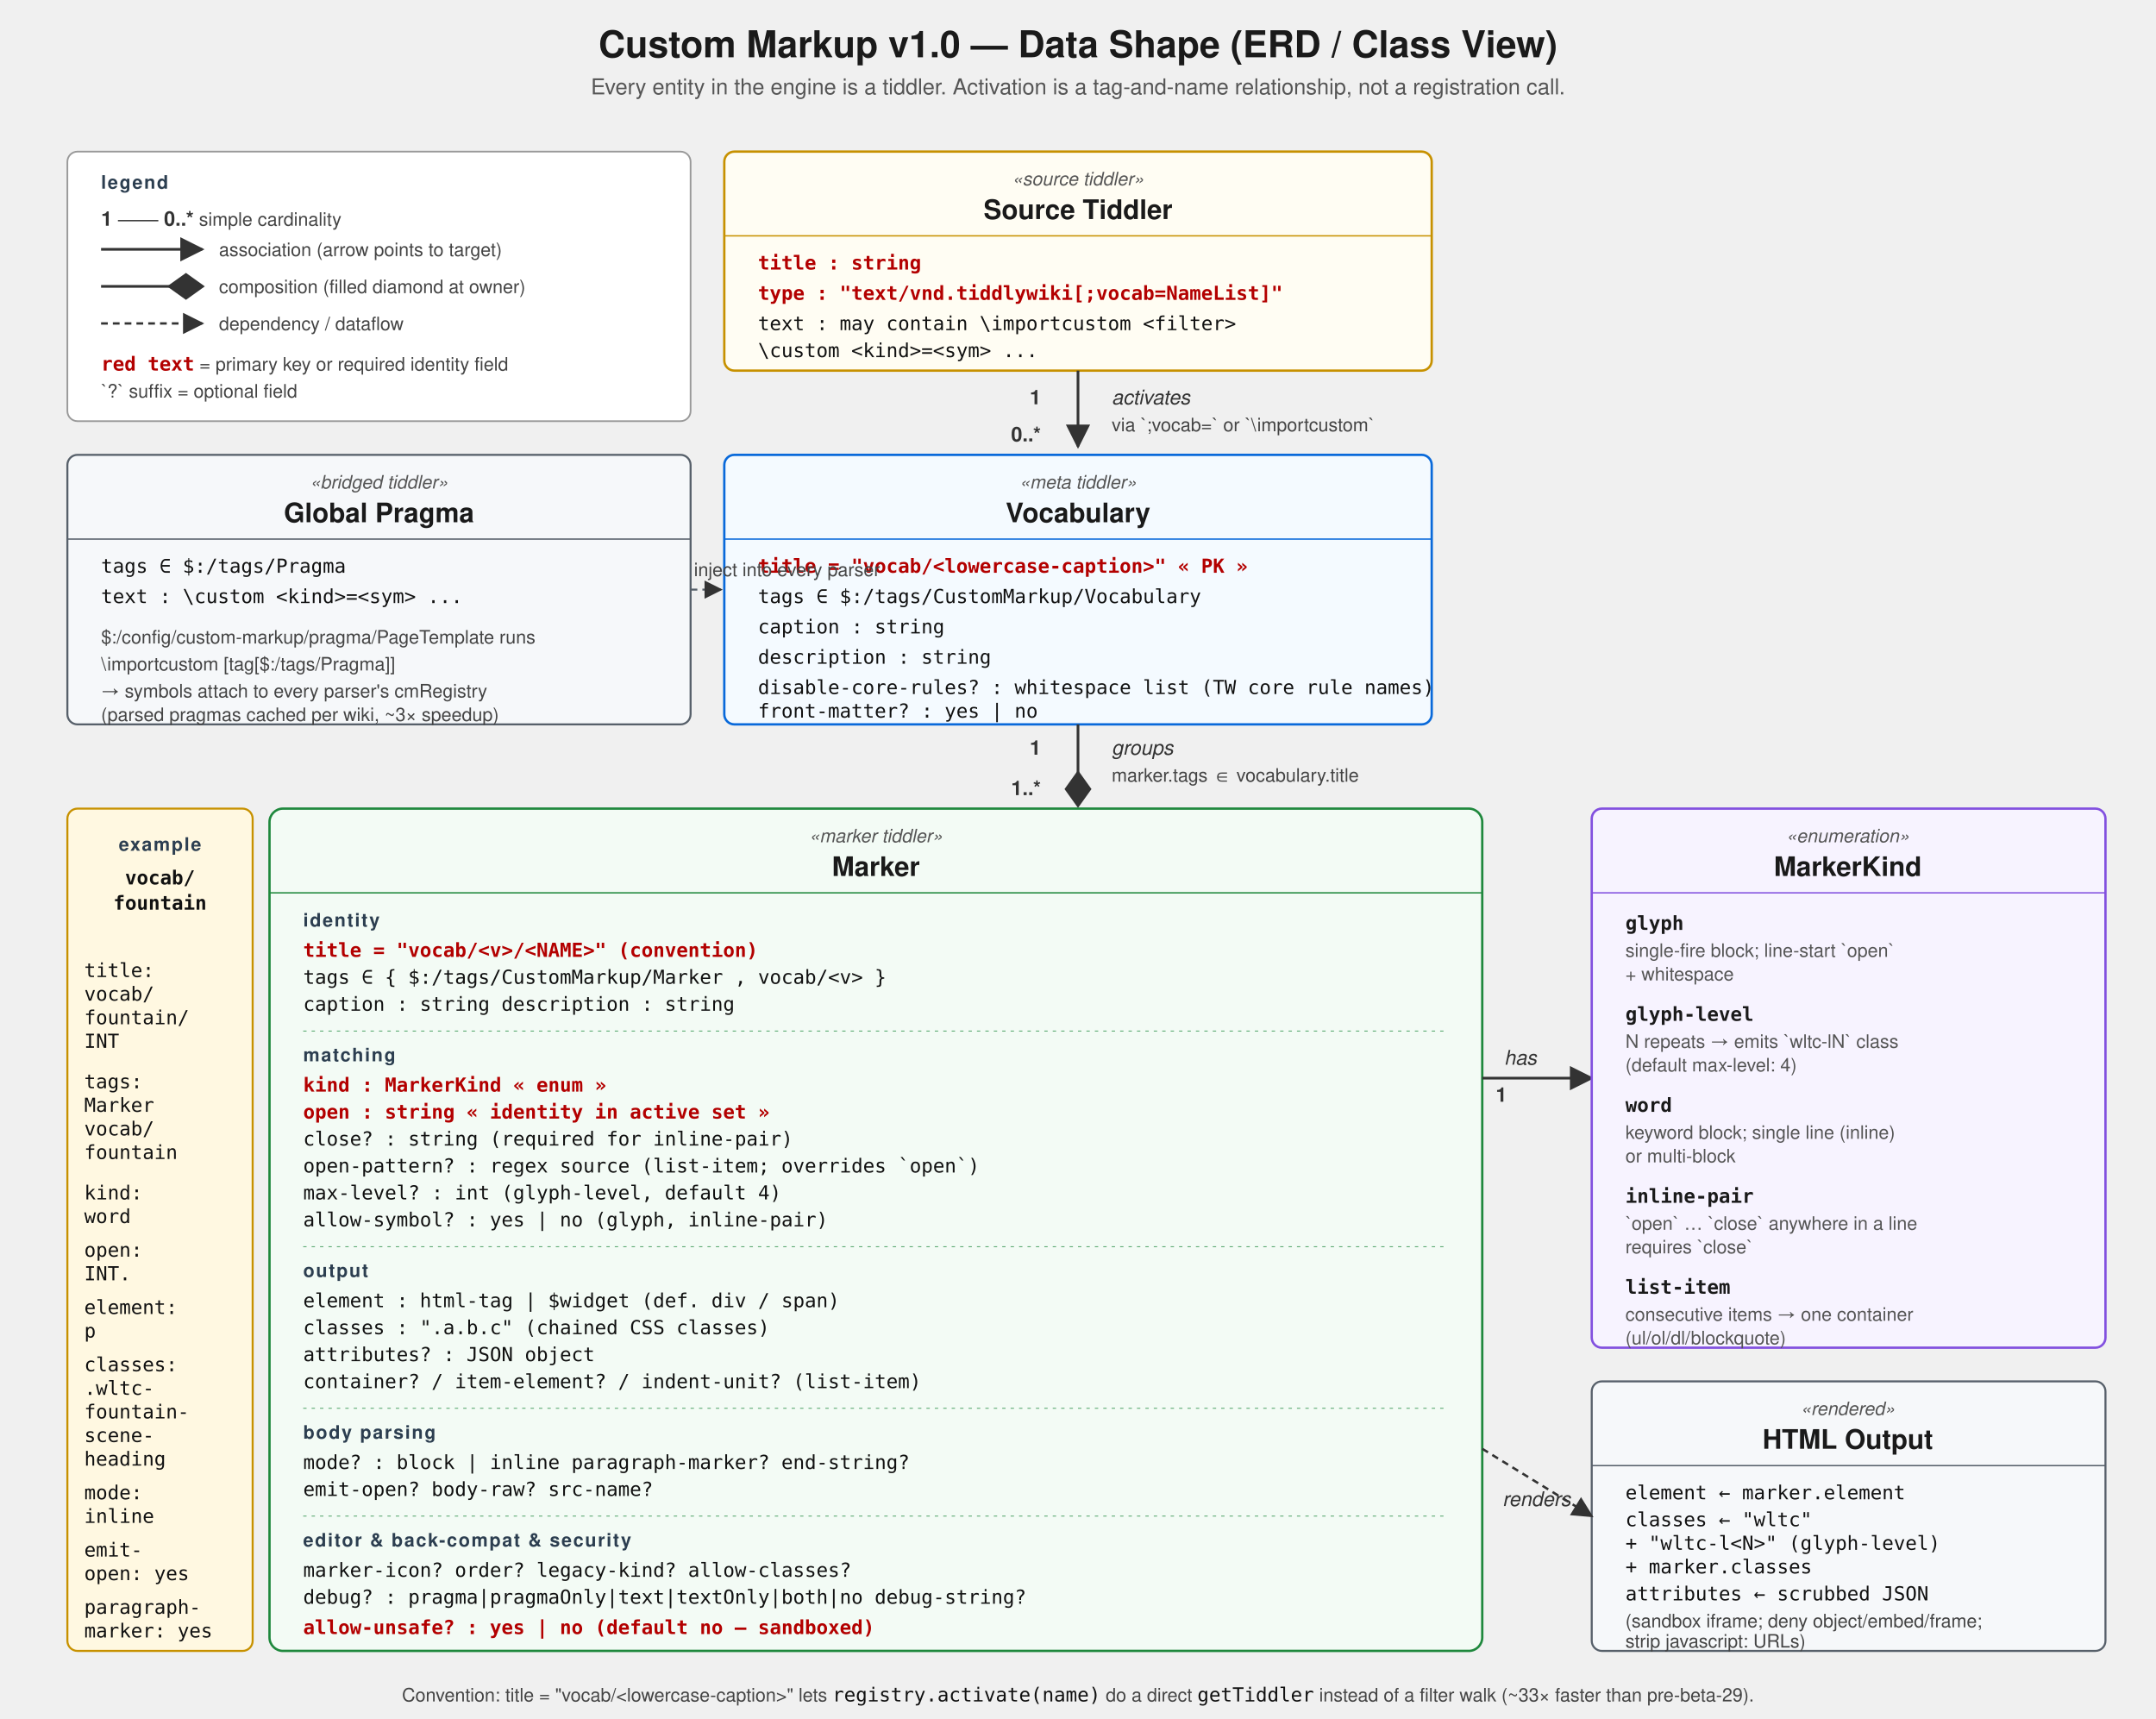
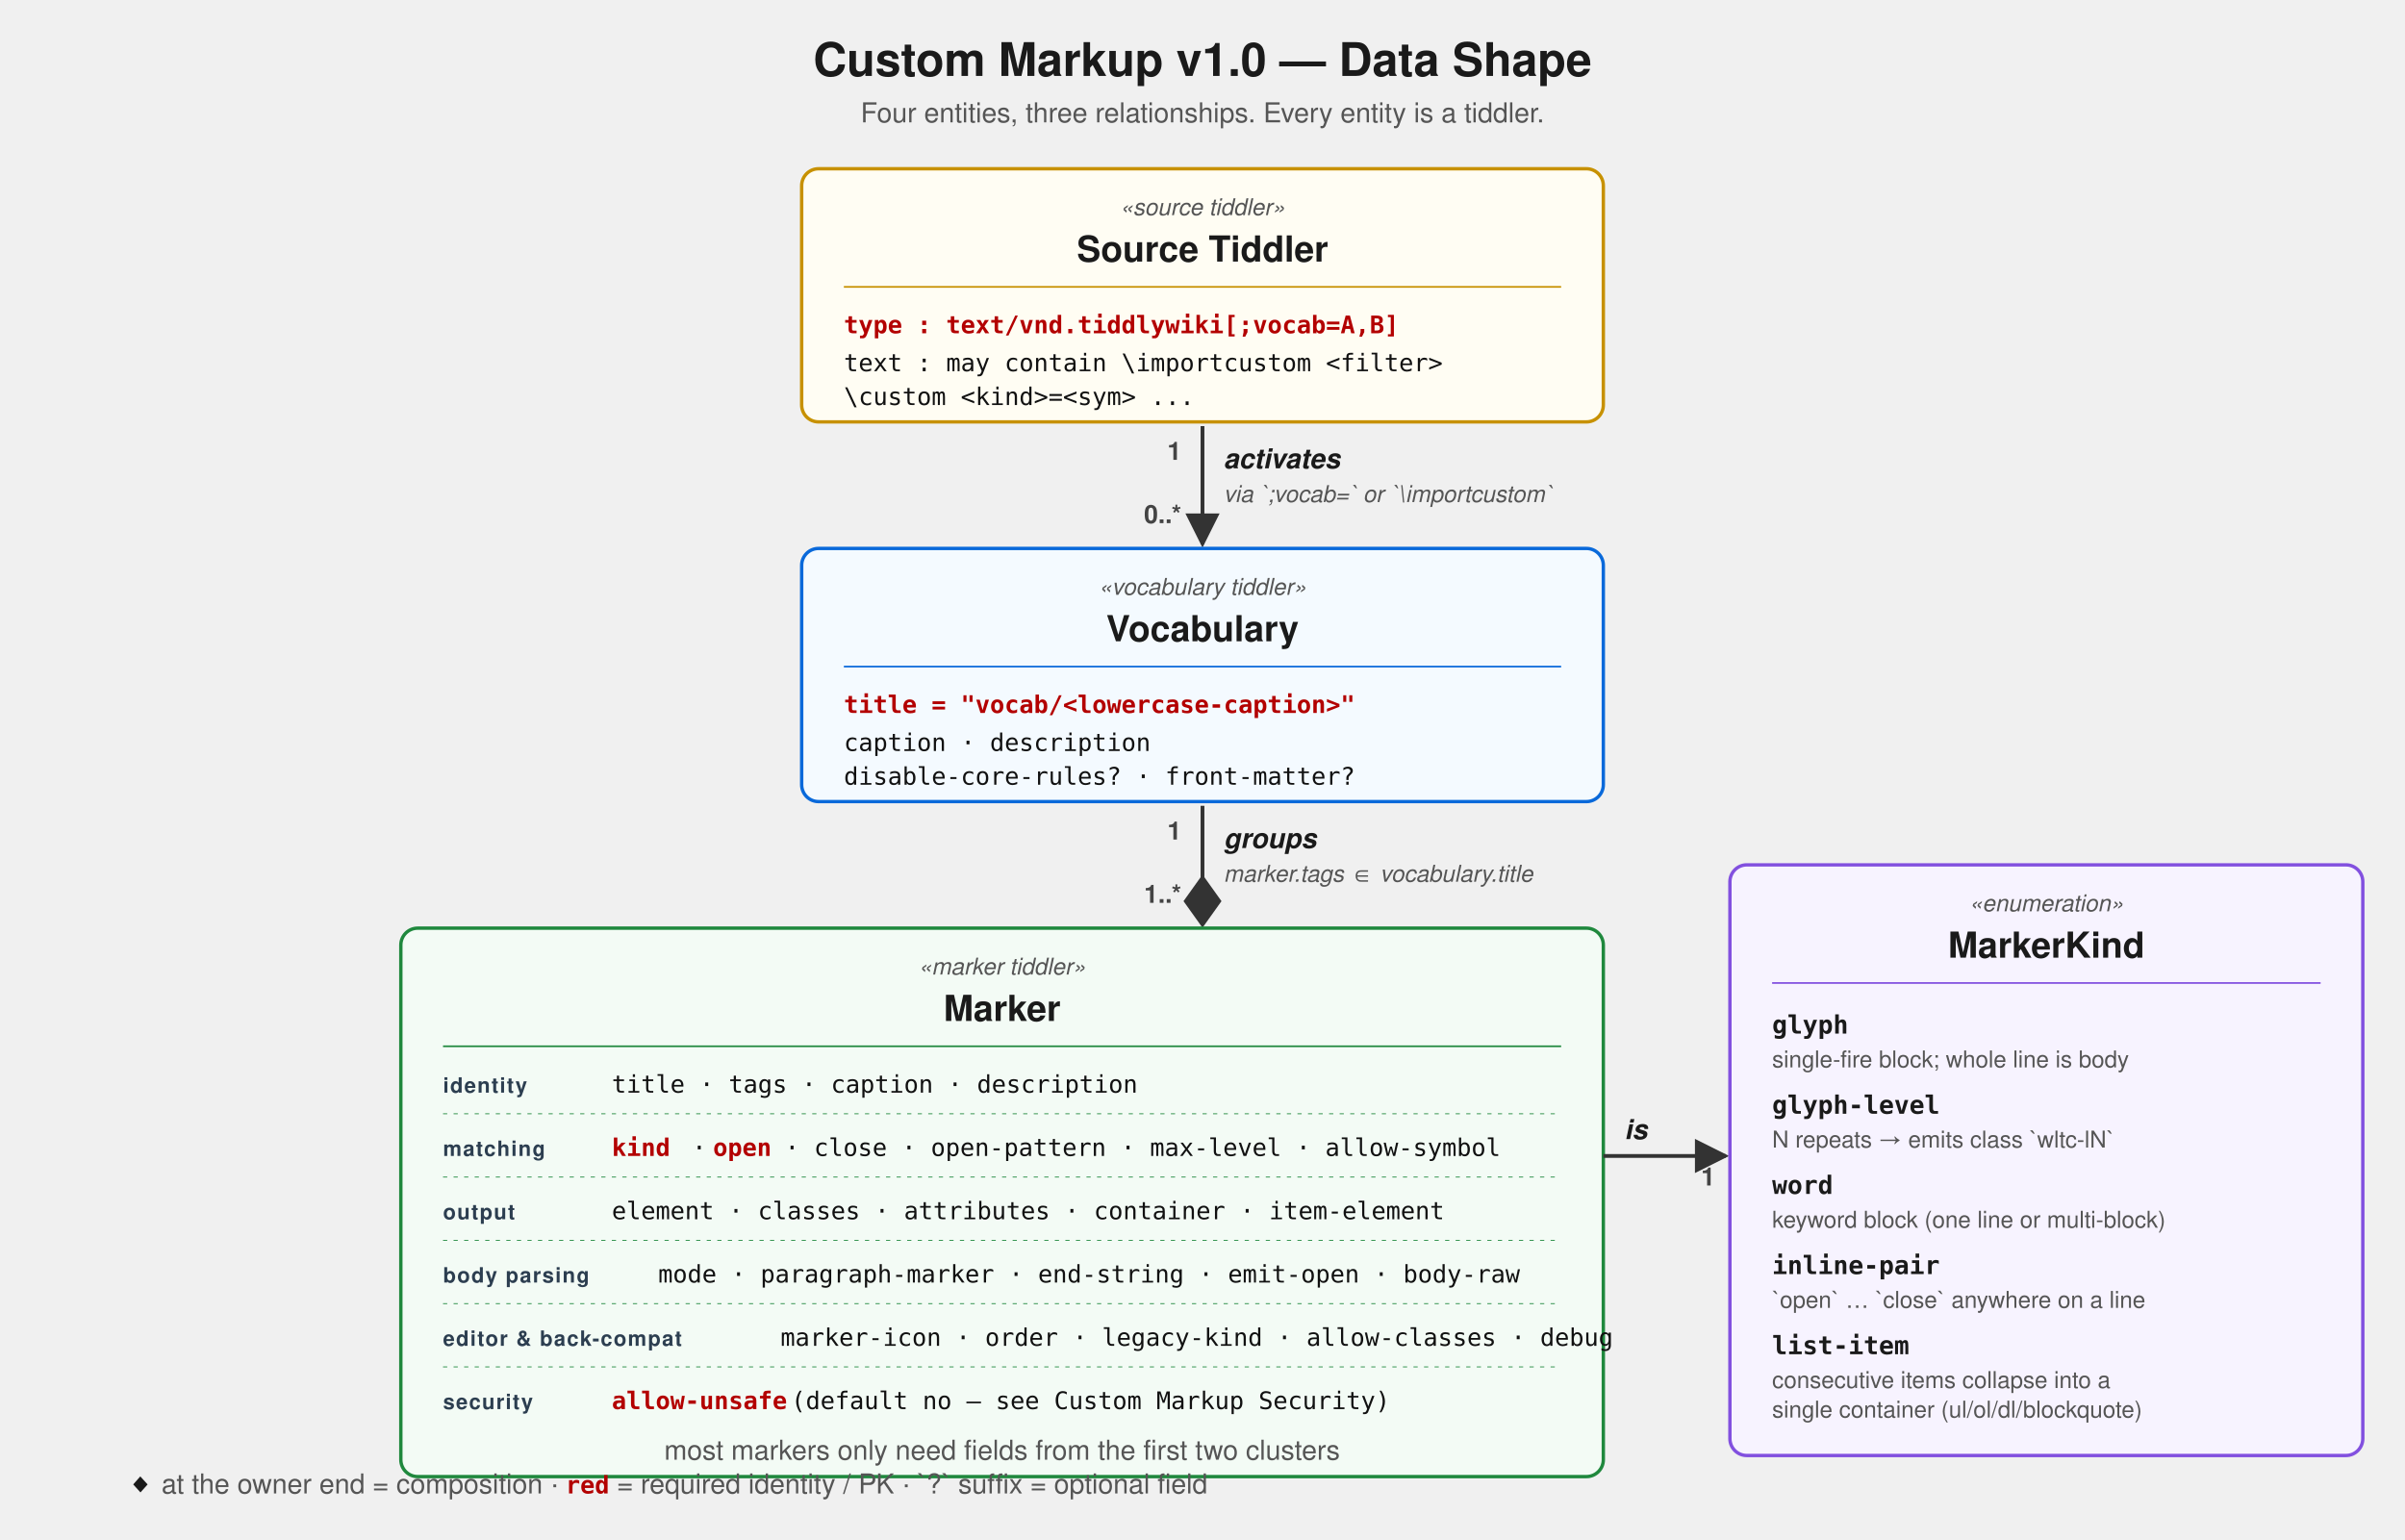
- <svg xmlns="http://www.w3.org/2000/svg" viewBox="0 0 1280 1020" font-family="-apple-system, Segoe UI, Helvetica, Arial, sans-serif">
+ <svg xmlns="http://www.w3.org/2000/svg" viewBox="0 0 1140 730" font-family="-apple-system, Segoe UI, Helvetica, Arial, sans-serif">
  <defs>
    <marker id="arrow" viewBox="0 0 10 10" refX="9" refY="5" markerWidth="9" markerHeight="9" orient="auto-start-reverse">
      <path d="M0 0 L10 5 L0 10 z" fill="#333" />
-     </marker>
-     <marker id="diamond-open" viewBox="0 0 14 10" refX="13" refY="5" markerWidth="14" markerHeight="10" orient="auto">
-       <path d="M0 5 L7 0 L14 5 L7 10 z" fill="#fff" stroke="#333" stroke-width="1.2" />
    </marker>
    <marker id="diamond-filled" viewBox="0 0 14 10" refX="13" refY="5" markerWidth="14" markerHeight="10" orient="auto">
      <path d="M0 5 L7 0 L14 5 L7 10 z" fill="#333" />
    </marker>
    <style>
-       .title { font-size: 22px; font-weight: 700; fill: #1a1a1a; }
+       .title    { font-size: 22px; font-weight: 700; fill: #1a1a1a; }
      .subtitle { font-size: 13px; fill: #555; }
-       .stereo { font-size: 11px; font-style: italic; fill: #555; }
-       .cls-name { font-size: 16px; font-weight: 700; fill: #1a1a1a; }
-       .field { font-family: ui-monospace, SFMono-Regular, Menlo, Consolas, monospace; font-size: 11.5px; fill: #111; }
-       .field-key { font-family: ui-monospace, SFMono-Regular, Menlo, Consolas, monospace; font-size: 11.5px; fill: #b30000; font-weight: 700; }
-       .sect { font-size: 11px; font-weight: 700; fill: #2c3e50; text-transform: uppercase; letter-spacing: 0.08em; }
-       .mult { font-size: 12px; font-weight: 700; fill: #333; }
-       .rel-label { font-size: 12px; font-style: italic; fill: #333; }
-       .note { font-size: 11px; fill: #444; }
-       .enum-val { font-family: ui-monospace, SFMono-Regular, Menlo, Consolas, monospace; font-size: 11.5px; fill: #1a1a1a; font-weight: 700; }
+       .stereo   { font-size: 11px; font-style: italic; fill: #555; }
+       .name     { font-size: 17px; font-weight: 700; fill: #1a1a1a; }
+       .sect     { font-size: 10px; font-weight: 700; fill: #2c3e50; text-transform: uppercase; letter-spacing: 0.06em; }
+       .id       { font-family: ui-monospace, SFMono-Regular, Menlo, Consolas, monospace; font-size: 11.5px; fill: #111; }
+       .id-key   { font-family: ui-monospace, SFMono-Regular, Menlo, Consolas, monospace; font-size: 11.5px; fill: #b30000; font-weight: 700; }
+       .rel      { font-size: 13px; font-style: italic; fill: #1a1a1a; font-weight: 600; }
+       .rel-note { font-size: 11px; fill: #555; font-style: italic; }
+       .mult     { font-size: 12px; font-weight: 700; fill: #444; }
+       .enum-name { font-family: ui-monospace, SFMono-Regular, Menlo, Consolas, monospace; font-size: 12px; fill: #1a1a1a; font-weight: 700; }
      .enum-desc { font-size: 11px; fill: #555; }
-       .ent { stroke: #2c3e50; stroke-width: 1.4; fill: #ffffff; }
-       .ent-source { stroke: #c79100; stroke-width: 1.4; fill: #fffdf3; }
-       .ent-vocab  { stroke: #0969da; stroke-width: 1.4; fill: #f4faff; }
-       .ent-marker { stroke: #1f883d; stroke-width: 1.4; fill: #f3fbf5; }
-       .ent-enum   { stroke: #8250df; stroke-width: 1.4; fill: #f7f3ff; }
-       .ent-side   { stroke: #57606a; stroke-width: 1.2; fill: #f6f8fa; }
-       .divider { stroke: #c79100; stroke-width: 0.8; }
-       .divider-v { stroke: #0969da; stroke-width: 0.8; }
-       .divider-m { stroke: #1f883d; stroke-width: 0.8; }
+       .ent-source { stroke: #c79100; stroke-width: 1.6; fill: #fffdf3; }
+       .ent-vocab  { stroke: #0969da; stroke-width: 1.6; fill: #f4faff; }
+       .ent-marker { stroke: #1f883d; stroke-width: 1.6; fill: #f3fbf5; }
+       .ent-enum   { stroke: #8250df; stroke-width: 1.6; fill: #f7f3ff; }
+       .div-s { stroke: #c79100; stroke-width: 0.8; }
+       .div-v { stroke: #0969da; stroke-width: 0.8; }
+       .div-m { stroke: #1f883d; stroke-width: 0.8; }
+       .div-k { stroke: #8250df; stroke-width: 0.8; }
+       .div-thin { stroke-width: 0.4; stroke-dasharray: 2,3; }
    </style>
  </defs>
-   <text x="640" y="34" text-anchor="middle" class="title">Custom Markup v1.0 — Data Shape (ERD / Class View)</text>
-   <text x="640" y="56" text-anchor="middle" class="subtitle">Every entity in the engine is a tiddler. Activation is a tag-and-name relationship, not a registration call.</text>
-   <rect x="430" y="90" width="420" height="130" rx="6" class="ent-source" />
-   <text x="640" y="110" text-anchor="middle" class="stereo">«source tiddler»</text>
-   <text x="640" y="130" text-anchor="middle" class="cls-name">Source Tiddler</text>
-   <line x1="430" y1="140" x2="850" y2="140" class="divider" />
-   <text x="450" y="160" class="field-key">title  : string</text>
-   <text x="450" y="178" class="field-key">type   : "text/vnd.tiddlywiki[;vocab=NameList]"</text>
-   <text x="450" y="196" class="field">text   : may contain  \importcustom &lt;filter&gt;</text>
-   <text x="450" y="212" class="field">                       \custom        &lt;kind&gt;=&lt;sym&gt; ...</text>
-   <line x1="640" y1="220" x2="640" y2="265" stroke="#333" stroke-width="1.6" marker-end="url(#arrow)" />
-   <text x="660" y="240" class="rel-label">activates</text>
-   <text x="660" y="256" class="note">via `;vocab=` or `\importcustom`</text>
-   <text x="618" y="240" text-anchor="end" class="mult">1</text>
-   <text x="618" y="262" text-anchor="end" class="mult">0..*</text>
-   <rect x="430" y="270" width="420" height="160" rx="6" class="ent-vocab" />
-   <text x="640" y="290" text-anchor="middle" class="stereo">«meta tiddler»</text>
-   <text x="640" y="310" text-anchor="middle" class="cls-name">Vocabulary</text>
-   <line x1="430" y1="320" x2="850" y2="320" class="divider-v" />
-   <text x="450" y="340" class="field-key">title = "vocab/&lt;lowercase-caption&gt;"   « PK »</text>
-   <text x="450" y="358" class="field">tags  ∈  $:/tags/CustomMarkup/Vocabulary</text>
-   <text x="450" y="376" class="field">caption        : string</text>
-   <text x="450" y="394" class="field">description    : string</text>
-   <text x="450" y="412" class="field">disable-core-rules? : whitespace list  (TW core rule names)</text>
-   <text x="450" y="426" class="field">front-matter?       : yes | no</text>
-   <line x1="640" y1="430" x2="640" y2="478" stroke="#333" stroke-width="1.6" marker-end="url(#diamond-filled)" />
-   <text x="660" y="448" class="rel-label">groups</text>
-   <text x="660" y="464" class="note">marker.tags ∈ vocabulary.title</text>
-   <text x="618" y="448" text-anchor="end" class="mult">1</text>
-   <text x="618" y="472" text-anchor="end" class="mult">1..*</text>
-   <rect x="160" y="480" width="720" height="500" rx="8" class="ent-marker" />
-   <text x="520" y="500" text-anchor="middle" class="stereo">«marker tiddler»</text>
-   <text x="520" y="520" text-anchor="middle" class="cls-name">Marker</text>
-   <line x1="160" y1="530" x2="880" y2="530" class="divider-m" />
-   <text x="180" y="550" class="sect">identity</text>
-   <text x="180" y="568" class="field-key">title    = "vocab/&lt;v&gt;/&lt;NAME&gt;"   (convention)</text>
-   <text x="180" y="584" class="field">tags     ∈ { $:/tags/CustomMarkup/Marker , vocab/&lt;v&gt; }</text>
-   <text x="180" y="600" class="field">caption  : string                  description : string</text>
-   <line x1="180" y1="612" x2="860" y2="612" stroke="#1f883d" stroke-width="0.4" stroke-dasharray="2,3" />
-   <text x="180" y="630" class="sect">matching</text>
-   <text x="180" y="648" class="field-key">kind          : MarkerKind         « enum »</text>
-   <text x="180" y="664" class="field-key">open          : string             « identity in active set »</text>
-   <text x="180" y="680" class="field">close?        : string             (required for inline-pair)</text>
-   <text x="180" y="696" class="field">open-pattern? : regex source       (list-item; overrides `open`)</text>
-   <text x="180" y="712" class="field">max-level?    : int                (glyph-level, default 4)</text>
-   <text x="180" y="728" class="field">allow-symbol? : yes | no           (glyph, inline-pair)</text>
-   <line x1="180" y1="740" x2="860" y2="740" stroke="#1f883d" stroke-width="0.4" stroke-dasharray="2,3" />
-   <text x="180" y="758" class="sect">output</text>
-   <text x="180" y="776" class="field">element       : html-tag | $widget         (def. div / span)</text>
-   <text x="180" y="792" class="field">classes       : ".a.b.c"                   (chained CSS classes)</text>
-   <text x="180" y="808" class="field">attributes?   : JSON object</text>
-   <text x="180" y="824" class="field">container? / item-element? / indent-unit?  (list-item)</text>
-   <line x1="180" y1="836" x2="860" y2="836" stroke="#1f883d" stroke-width="0.4" stroke-dasharray="2,3" />
-   <text x="180" y="854" class="sect">body parsing</text>
-   <text x="180" y="872" class="field">mode? : block | inline   paragraph-marker?   end-string?</text>
-   <text x="180" y="888" class="field">emit-open?               body-raw?           src-name?</text>
-   <line x1="180" y1="900" x2="860" y2="900" stroke="#1f883d" stroke-width="0.4" stroke-dasharray="2,3" />
-   <text x="180" y="918" class="sect">editor &amp; back-compat &amp; security</text>
-   <text x="180" y="936" class="field">marker-icon?   order?   legacy-kind?   allow-classes?</text>
-   <text x="180" y="952" class="field">debug? : pragma|pragmaOnly|text|textOnly|both|no    debug-string?</text>
-   <text x="180" y="970" class="field-key">allow-unsafe? : yes | no            (default no — sandboxed)</text>
-   <line x1="880" y1="640" x2="945" y2="640" stroke="#333" stroke-width="1.6" marker-end="url(#arrow)" />
-   <text x="893" y="632" class="rel-label">has</text>
-   <text x="888" y="654" class="mult">1</text>
-   <rect x="945" y="480" width="305" height="320" rx="6" class="ent-enum" />
-   <text x="1097" y="500" text-anchor="middle" class="stereo">«enumeration»</text>
-   <text x="1097" y="520" text-anchor="middle" class="cls-name">MarkerKind</text>
-   <line x1="945" y1="530" x2="1250" y2="530" stroke="#8250df" stroke-width="0.8" />
-   <text x="965" y="552" class="enum-val">glyph</text>
-   <text x="965" y="568" class="enum-desc">single-fire block; line-start `open`</text>
-   <text x="965" y="582" class="enum-desc">+ whitespace</text>
-   <text x="965" y="606" class="enum-val">glyph-level</text>
-   <text x="965" y="622" class="enum-desc">N repeats → emits `wltc-lN` class</text>
-   <text x="965" y="636" class="enum-desc">(default max-level: 4)</text>
-   <text x="965" y="660" class="enum-val">word</text>
-   <text x="965" y="676" class="enum-desc">keyword block; single line (inline)</text>
-   <text x="965" y="690" class="enum-desc">or multi-block</text>
-   <text x="965" y="714" class="enum-val">inline-pair</text>
-   <text x="965" y="730" class="enum-desc">`open` … `close` anywhere in a line</text>
-   <text x="965" y="744" class="enum-desc">requires `close`</text>
-   <text x="965" y="768" class="enum-val">list-item</text>
-   <text x="965" y="784" class="enum-desc">consecutive items → one container</text>
-   <text x="965" y="798" class="enum-desc">(ul/ol/dl/blockquote)</text>
-   <rect x="40" y="270" width="370" height="160" rx="6" class="ent-side" />
-   <text x="225" y="290" text-anchor="middle" class="stereo">«bridged tiddler»</text>
-   <text x="225" y="310" text-anchor="middle" class="cls-name">Global Pragma</text>
-   <line x1="40" y1="320" x2="410" y2="320" stroke="#57606a" stroke-width="0.8" />
-   <text x="60" y="340" class="field">tags ∈ $:/tags/Pragma</text>
-   <text x="60" y="358" class="field">text : \custom &lt;kind&gt;=&lt;sym&gt; ...</text>
-   <text x="60" y="382" class="note">$:/config/custom-markup/pragma/PageTemplate runs</text>
-   <text x="60" y="398" class="note">  \importcustom [tag[$:/tags/Pragma]]</text>
-   <text x="60" y="414" class="note">→ symbols attach to every parser's cmRegistry</text>
-   <text x="60" y="428" class="note">  (parsed pragmas cached per wiki, ~3× speedup)</text>
-   <line x1="410" y1="350" x2="428" y2="350" stroke="#57606a" stroke-width="1.2" stroke-dasharray="4,3" marker-end="url(#arrow)" />
-   <text x="412" y="342" class="note">inject into every parser</text>
-   <rect x="945" y="820" width="305" height="160" rx="6" class="ent-side" />
-   <text x="1097" y="840" text-anchor="middle" class="stereo">«rendered»</text>
-   <text x="1097" y="860" text-anchor="middle" class="cls-name">HTML Output</text>
-   <line x1="945" y1="870" x2="1250" y2="870" stroke="#57606a" stroke-width="0.8" />
-   <text x="965" y="890" class="field">element     ← marker.element</text>
-   <text x="965" y="906" class="field">classes     ← "wltc"</text>
-   <text x="965" y="920" class="field">              + "wltc-l&lt;N&gt;"  (glyph-level)</text>
-   <text x="965" y="934" class="field">              + marker.classes</text>
-   <text x="965" y="950" class="field">attributes  ← scrubbed JSON</text>
-   <text x="965" y="966" class="note">(sandbox iframe; deny object/embed/frame;</text>
-   <text x="965" y="978" class="note">  strip javascript: URLs)</text>
-   <line x1="880" y1="860" x2="945" y2="900" stroke="#333" stroke-width="1.4" stroke-dasharray="4,3" marker-end="url(#arrow)" />
-   <text x="892" y="894" class="rel-label">renders</text>
-   <rect x="40" y="480" width="110" height="500" rx="6" fill="#fff8e1" stroke="#c79100" stroke-width="1.2" />
-   <text x="95" y="505" text-anchor="middle" class="sect" fill="#7a5a00">example</text>
-   <text x="95" y="525" text-anchor="middle" class="field" font-weight="700">vocab/</text>
-   <text x="95" y="540" text-anchor="middle" class="field" font-weight="700">fountain</text>
-   <text x="50" y="580" class="field" font-size="10">title:</text>
-   <text x="50" y="594" class="field" font-size="10">  vocab/</text>
-   <text x="50" y="608" class="field" font-size="10">  fountain/</text>
-   <text x="50" y="622" class="field" font-size="10">  INT</text>
-   <text x="50" y="646" class="field" font-size="10">tags:</text>
-   <text x="50" y="660" class="field" font-size="10">  Marker</text>
-   <text x="50" y="674" class="field" font-size="10">  vocab/</text>
-   <text x="50" y="688" class="field" font-size="10">  fountain</text>
-   <text x="50" y="712" class="field" font-size="10">kind:</text>
-   <text x="50" y="726" class="field" font-size="10">  word</text>
-   <text x="50" y="746" class="field" font-size="10">open:</text>
-   <text x="50" y="760" class="field" font-size="10">  INT.</text>
-   <text x="50" y="780" class="field" font-size="10">element:</text>
-   <text x="50" y="794" class="field" font-size="10">  p</text>
-   <text x="50" y="814" class="field" font-size="10">classes:</text>
-   <text x="50" y="828" class="field" font-size="10">  .wltc-</text>
-   <text x="50" y="842" class="field" font-size="10">  fountain-</text>
-   <text x="50" y="856" class="field" font-size="10">  scene-</text>
-   <text x="50" y="870" class="field" font-size="10">  heading</text>
-   <text x="50" y="890" class="field" font-size="10">mode:</text>
-   <text x="50" y="904" class="field" font-size="10">  inline</text>
-   <text x="50" y="924" class="field" font-size="10">emit-</text>
-   <text x="50" y="938" class="field" font-size="10">  open: yes</text>
-   <text x="50" y="958" class="field" font-size="10">paragraph-</text>
-   <text x="50" y="972" class="field" font-size="10">  marker: yes</text>
-   <rect x="40" y="90" width="370" height="160" rx="6" fill="#ffffff" stroke="#999" />
-   <text x="60" y="112" class="sect">legend</text>
-   <text x="60" y="134" class="note">
-     <tspan class="mult">1 ── 0..*</tspan>   simple cardinality</text>
-   <line x1="60" y1="148" x2="120" y2="148" stroke="#333" stroke-width="1.6" marker-end="url(#arrow)" />
-   <text x="130" y="152" class="note">association (arrow points to target)</text>
-   <line x1="60" y1="170" x2="120" y2="170" stroke="#333" stroke-width="1.6" marker-end="url(#diamond-filled)" />
-   <text x="130" y="174" class="note">composition (filled diamond at owner)</text>
-   <line x1="60" y1="192" x2="120" y2="192" stroke="#333" stroke-width="1.4" stroke-dasharray="4,3" marker-end="url(#arrow)" />
-   <text x="130" y="196" class="note">dependency / dataflow</text>
-   <text x="60" y="220" class="note">
-     <tspan class="field-key">red text</tspan> = primary key or required identity field</text>
-   <text x="60" y="236" class="note">`?` suffix = optional field</text>
-   <text x="640" y="1010" text-anchor="middle" class="note">Convention: title = "vocab/&lt;lowercase-caption&gt;" lets <tspan class="field">registry.activate(name)</tspan> do a direct <tspan class="field">getTiddler</tspan> instead of a filter walk (~33× faster than pre-beta-29).</text>
+   <text x="570" y="36" text-anchor="middle" class="title">Custom Markup v1.0 — Data Shape</text>
+   <text x="570" y="58" text-anchor="middle" class="subtitle">Four entities, three relationships. Every entity is a tiddler.</text>
+   <rect x="380" y="80" width="380" height="120" rx="8" class="ent-source" />
+   <text x="570" y="102" text-anchor="middle" class="stereo">«source tiddler»</text>
+   <text x="570" y="124" text-anchor="middle" class="name">Source Tiddler</text>
+   <line x1="400" y1="136" x2="740" y2="136" class="div-s" />
+   <text x="400" y="158" class="id-key">type : text/vnd.tiddlywiki[;vocab=A,B]</text>
+   <text x="400" y="176" class="id">text : may contain  \importcustom &lt;filter&gt;</text>
+   <text x="400" y="192" class="id">                     \custom &lt;kind&gt;=&lt;sym&gt; ...</text>
+   <line x1="570" y1="202" x2="570" y2="258" stroke="#333" stroke-width="1.8" marker-end="url(#arrow)" />
+   <text x="580" y="222" class="rel">activates</text>
+   <text x="580" y="238" class="rel-note">via `;vocab=` or `\importcustom`</text>
+   <text x="560" y="218" text-anchor="end" class="mult">1</text>
+   <text x="560" y="248" text-anchor="end" class="mult">0..*</text>
+   <rect x="380" y="260" width="380" height="120" rx="8" class="ent-vocab" />
+   <text x="570" y="282" text-anchor="middle" class="stereo">«vocabulary tiddler»</text>
+   <text x="570" y="304" text-anchor="middle" class="name">Vocabulary</text>
+   <line x1="400" y1="316" x2="740" y2="316" class="div-v" />
+   <text x="400" y="338" class="id-key">title = "vocab/&lt;lowercase-caption&gt;"</text>
+   <text x="400" y="356" class="id">caption · description</text>
+   <text x="400" y="372" class="id">disable-core-rules? · front-matter?</text>
+   <line x1="570" y1="382" x2="570" y2="438" stroke="#333" stroke-width="1.8" marker-end="url(#diamond-filled)" />
+   <text x="580" y="402" class="rel">groups</text>
+   <text x="580" y="418" class="rel-note">marker.tags ∈ vocabulary.title</text>
+   <text x="560" y="398" text-anchor="end" class="mult">1</text>
+   <text x="560" y="428" text-anchor="end" class="mult">1..*</text>
+   <rect x="190" y="440" width="570" height="260" rx="8" class="ent-marker" />
+   <text x="475" y="462" text-anchor="middle" class="stereo">«marker tiddler»</text>
+   <text x="475" y="484" text-anchor="middle" class="name">Marker</text>
+   <line x1="210" y1="496" x2="740" y2="496" class="div-m" />
+   <text x="210" y="518" class="sect">identity</text>
+   <text x="290" y="518" class="id">title · tags · caption · description</text>
+   <line x1="210" y1="528" x2="740" y2="528" class="div-m div-thin" />
+   <text x="210" y="548" class="sect">matching</text>
+   <text x="290" y="548" class="id-key">kind</text>
+   <text x="328" y="548" class="id">·</text>
+   <text x="338" y="548" class="id-key">open</text>
+   <text x="372" y="548" class="id"> · close · open-pattern · max-level · allow-symbol</text>
+   <line x1="210" y1="558" x2="740" y2="558" class="div-m div-thin" />
+   <text x="210" y="578" class="sect">output</text>
+   <text x="290" y="578" class="id">element · classes · attributes · container · item-element</text>
+   <line x1="210" y1="588" x2="740" y2="588" class="div-m div-thin" />
+   <text x="210" y="608" class="sect">body parsing</text>
+   <text x="312" y="608" class="id">mode · paragraph-marker · end-string · emit-open · body-raw</text>
+   <line x1="210" y1="618" x2="740" y2="618" class="div-m div-thin" />
+   <text x="210" y="638" class="sect">editor &amp; back-compat</text>
+   <text x="370" y="638" class="id">marker-icon · order · legacy-kind · allow-classes · debug</text>
+   <line x1="210" y1="648" x2="740" y2="648" class="div-m div-thin" />
+   <text x="210" y="668" class="sect">security</text>
+   <text x="290" y="668" class="id-key">allow-unsafe</text>
+   <text x="375" y="668" class="id">(default no — see Custom Markup Security)</text>
+   <text x="475" y="692" text-anchor="middle" class="subtitle">most markers only need fields from the first two clusters</text>
+   <line x1="760" y1="548" x2="818" y2="548" stroke="#333" stroke-width="1.8" marker-end="url(#arrow)" />
+   <text x="770" y="540" class="rel">is</text>
+   <text x="813" y="562" text-anchor="end" class="mult">1</text>
+   <rect x="820" y="410" width="300" height="280" rx="8" class="ent-enum" />
+   <text x="970" y="432" text-anchor="middle" class="stereo">«enumeration»</text>
+   <text x="970" y="454" text-anchor="middle" class="name">MarkerKind</text>
+   <line x1="840" y1="466" x2="1100" y2="466" class="div-k" />
+   <text x="840" y="490" class="enum-name">glyph</text>
+   <text x="840" y="506" class="enum-desc">single-fire block; whole line is body</text>
+   <text x="840" y="528" class="enum-name">glyph-level</text>
+   <text x="840" y="544" class="enum-desc">N repeats → emits class `wltc-lN`</text>
+   <text x="840" y="566" class="enum-name">word</text>
+   <text x="840" y="582" class="enum-desc">keyword block (one line or multi-block)</text>
+   <text x="840" y="604" class="enum-name">inline-pair</text>
+   <text x="840" y="620" class="enum-desc">`open` … `close` anywhere on a line</text>
+   <text x="840" y="642" class="enum-name">list-item</text>
+   <text x="840" y="658" class="enum-desc">consecutive items collapse into a</text>
+   <text x="840" y="672" class="enum-desc">single container (ul/ol/dl/blockquote)</text>
+   <text x="60" y="708" class="subtitle">
+     <tspan font-weight="700" fill="#1a1a1a">◆</tspan> at the owner end = composition  ·  <tspan class="id-key" font-size="11">red</tspan> = required identity / PK  ·  `?` suffix = optional field</text>
</svg>
